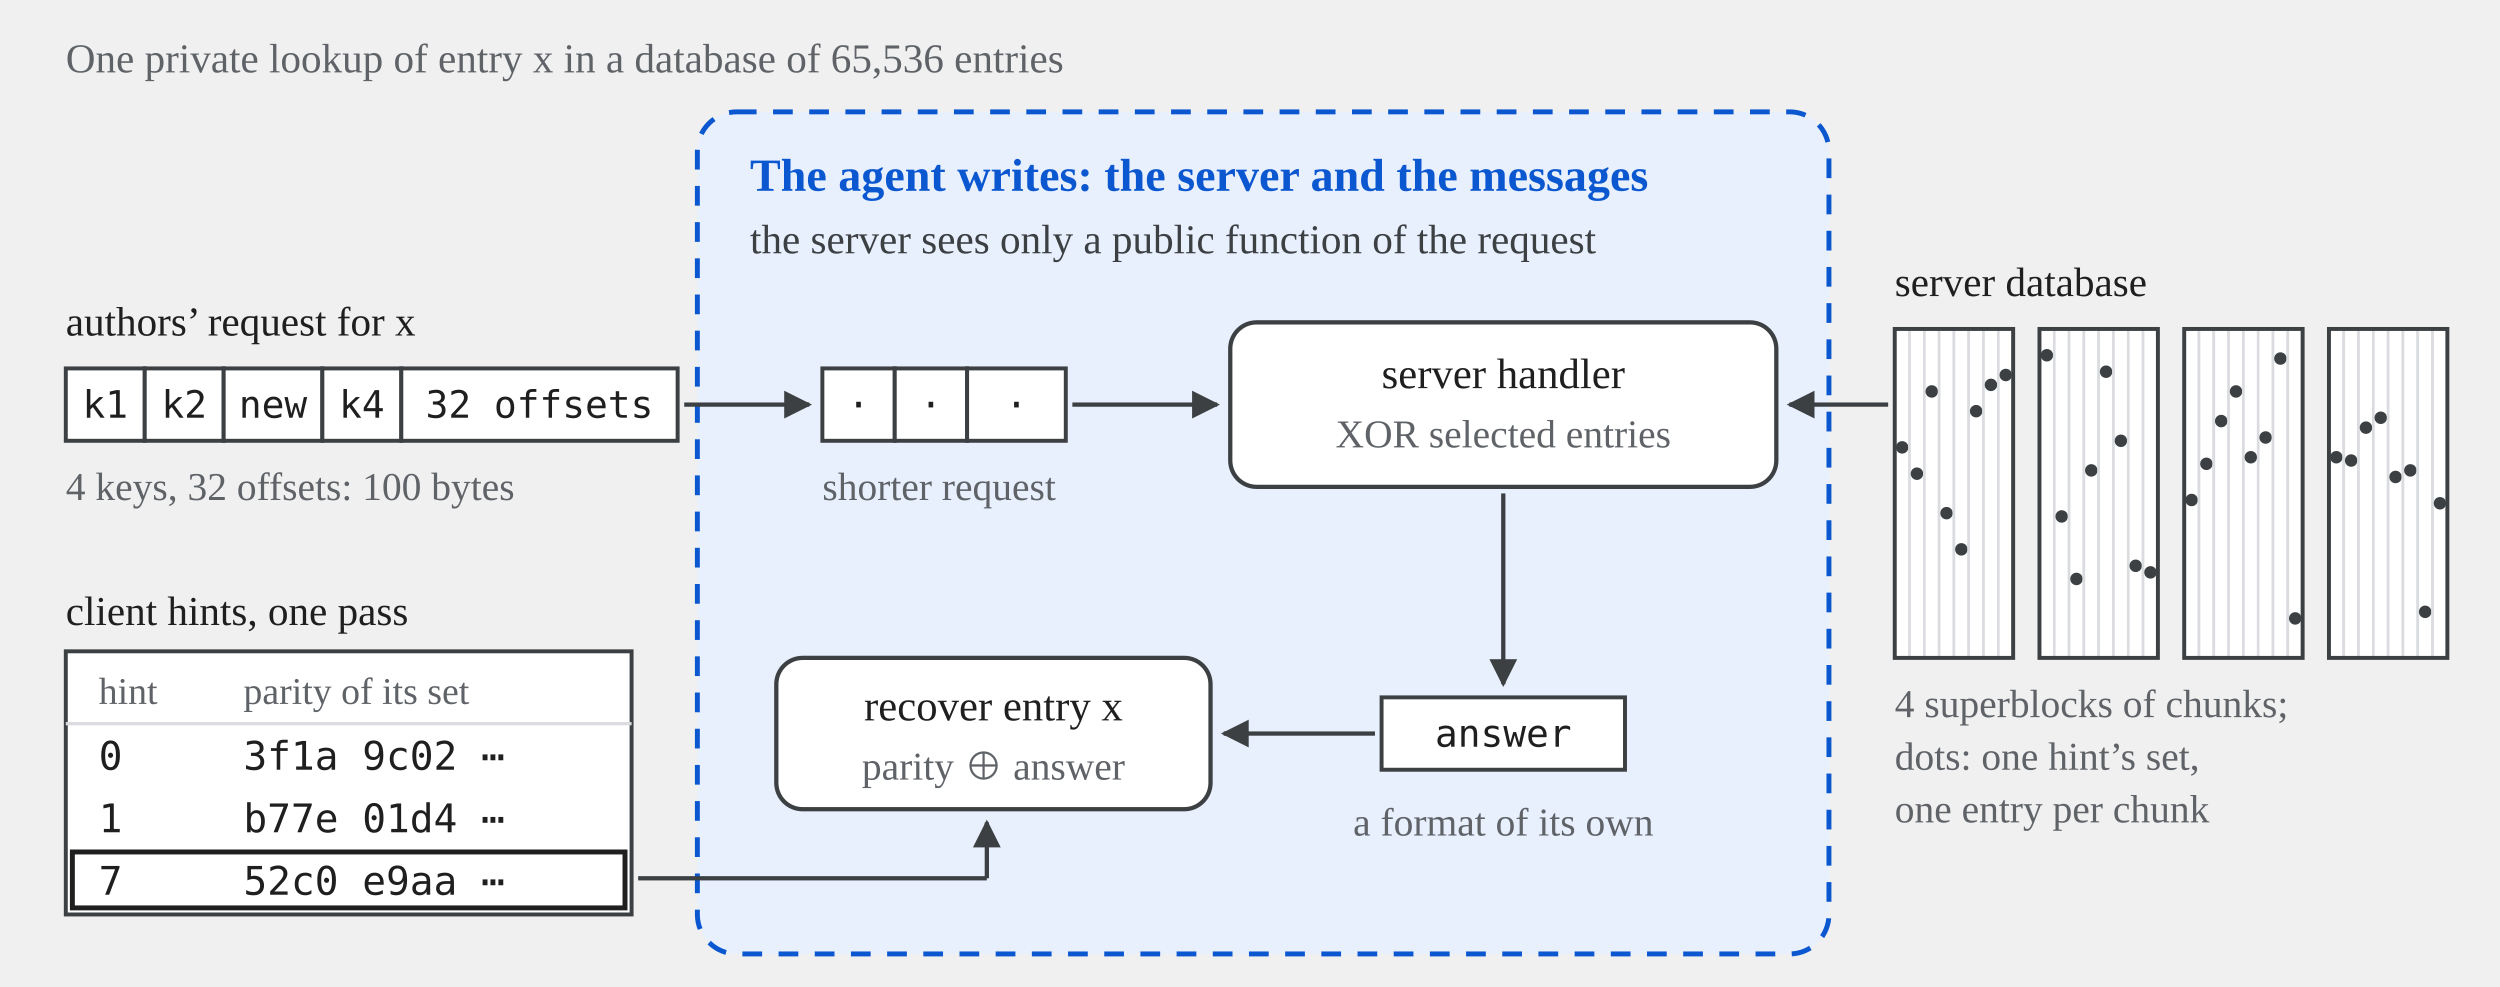
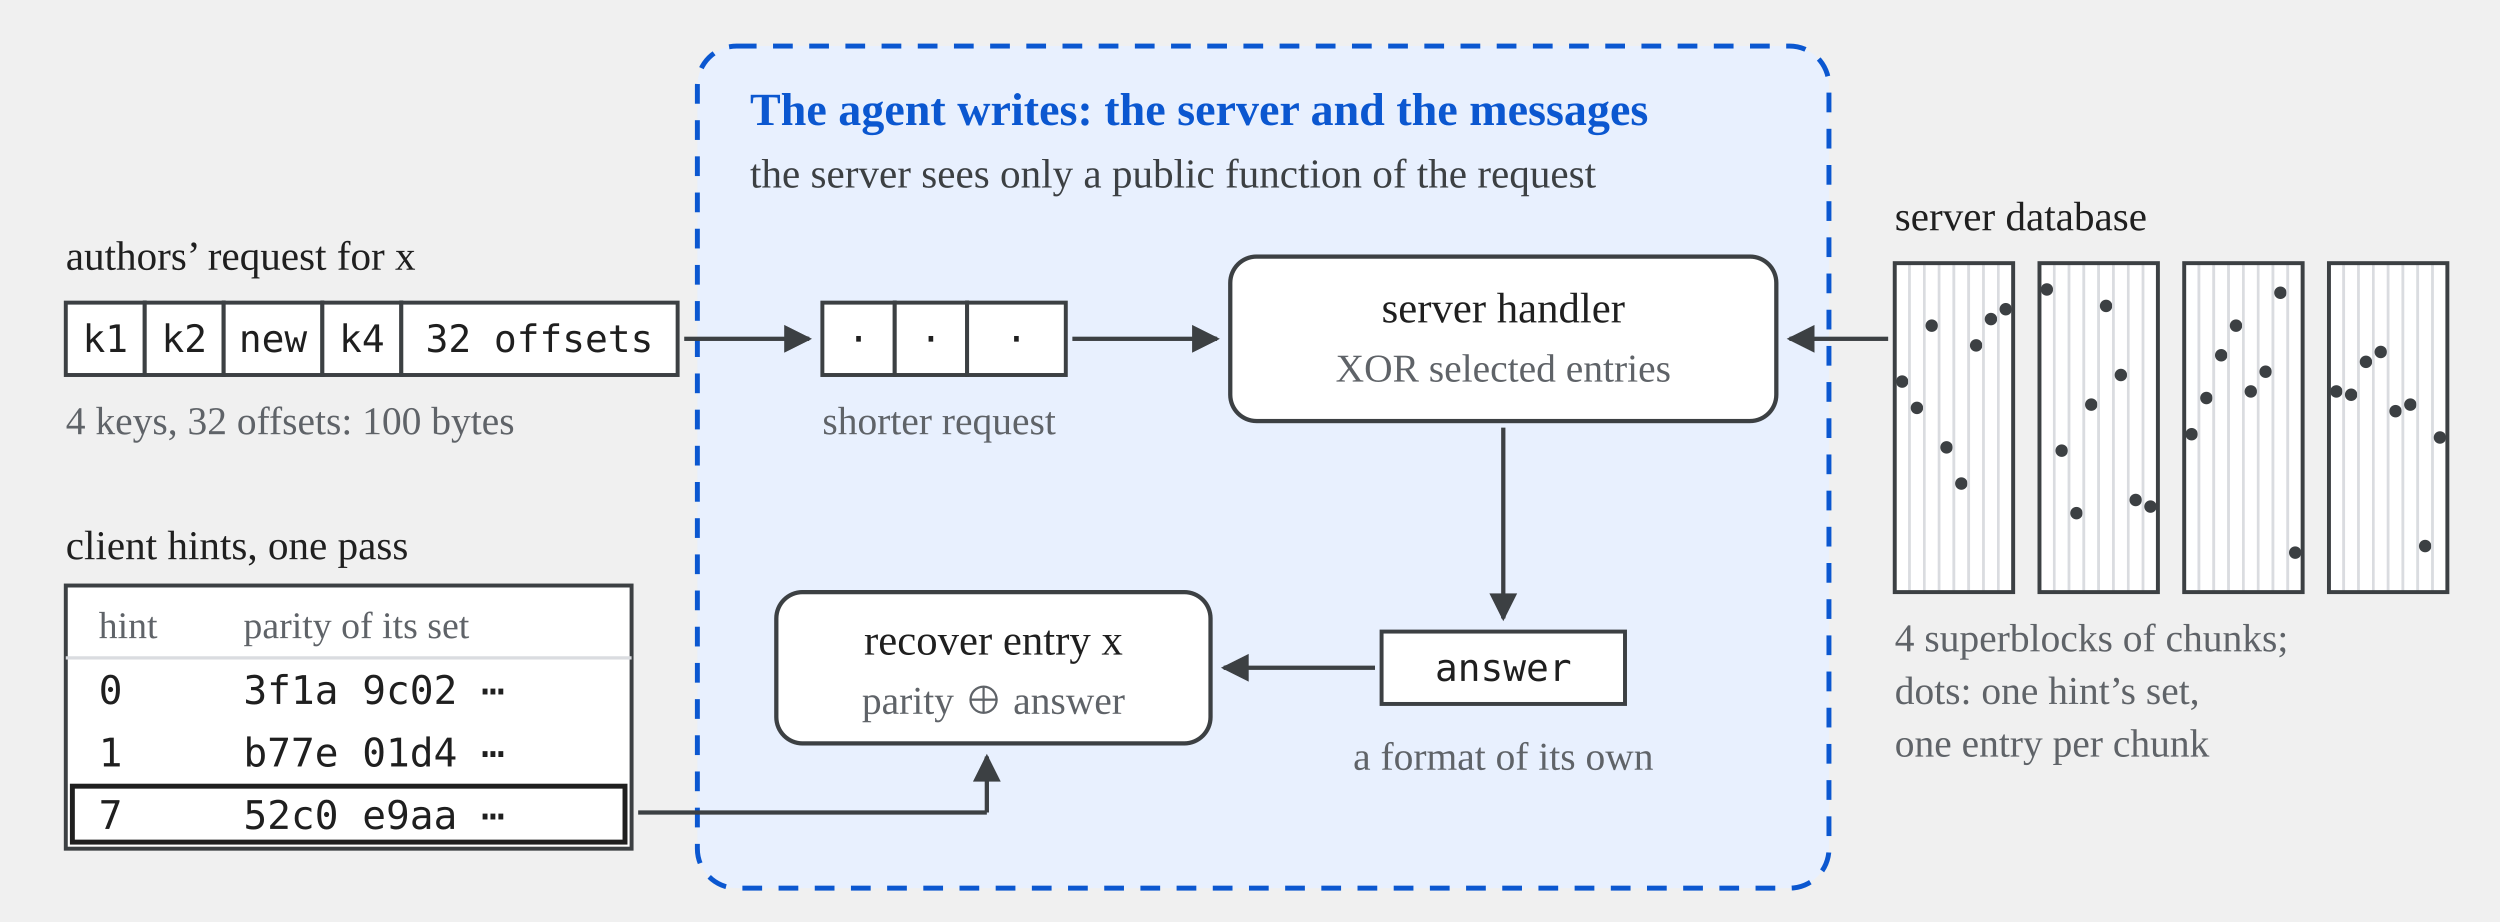
- <svg xmlns="http://www.w3.org/2000/svg" viewBox="0 0 760 300" role="img" aria-label="The client holds hints: for each hint, the XOR parity of one entry from every chunk of the database. To look up entry x it forms the authors’ request of 4 keys and 32 offsets, 100 bytes. The agent writes the part in between: a public function that shortens that request, the server handler that XORs the entries the request selects, the redesigned answer, and the client step that combines its stored parity with the answer to recover entry x. The database, split into 4 superblocks of chunks, is given.">
+ <svg xmlns="http://www.w3.org/2000/svg" viewBox="0 20 760 280" role="img" aria-label="The client holds hints: for each hint, the XOR parity of one entry from every chunk of the database. To look up entry x it forms the authors’ request of 4 keys and 32 offsets, 100 bytes. The agent writes the part in between: a public function that shortens that request, the server handler that XORs the entries the request selects, the redesigned answer, and the client step that combines its stored parity with the answer to recover entry x. The database, split into 4 superblocks of chunks, is given.">
  <defs>
    <marker id="quarterpir-ar" viewBox="0 0 10 10" refX="9" refY="5" markerWidth="6.5" markerHeight="6.5" orient="auto">
      <path d="M0 0L10 5L0 10z" fill="#3c4043" />
    </marker>
  </defs>
-   <text x="20" y="22" font-size="12.5" fill="#5f6368">One private lookup of entry x in a database of 65,536 entries</text>
  <text x="20" y="102" font-size="12.5" fill="#1f1f1f">authors’ request for x</text>
  <rect x="20" y="112" width="24" height="22" fill="#fff" stroke="#3c4043" stroke-width="1.2" />
  <text x="32.0" y="127" font-size="11.5" text-anchor="middle" fill="#1f1f1f" font-family="ui-monospace,Menlo,monospace">k1</text>
  <rect x="44" y="112" width="24" height="22" fill="#fff" stroke="#3c4043" stroke-width="1.2" />
  <text x="56.0" y="127" font-size="11.5" text-anchor="middle" fill="#1f1f1f" font-family="ui-monospace,Menlo,monospace">k2</text>
  <rect x="68" y="112" width="30" height="22" fill="#fff" stroke="#3c4043" stroke-width="1.2" />
  <text x="83.0" y="127" font-size="11.5" text-anchor="middle" fill="#1f1f1f" font-family="ui-monospace,Menlo,monospace">new</text>
  <rect x="98" y="112" width="24" height="22" fill="#fff" stroke="#3c4043" stroke-width="1.2" />
  <text x="110.0" y="127" font-size="11.5" text-anchor="middle" fill="#1f1f1f" font-family="ui-monospace,Menlo,monospace">k4</text>
  <rect x="122" y="112" width="84" height="22" fill="#fff" stroke="#3c4043" stroke-width="1.2" />
  <text x="164.0" y="127" font-size="11.5" text-anchor="middle" fill="#1f1f1f" font-family="ui-monospace,Menlo,monospace">32 offsets</text>
  <text x="20" y="152" font-size="12" fill="#5f6368">4 keys, 32 offsets: 100 bytes</text>
  <text x="20" y="190" font-size="12.5" fill="#1f1f1f">client hints, one pass</text>
  <rect x="20" y="198" width="172" height="80" fill="#fff" stroke="#3c4043" stroke-width="1.2" />
  <text x="30" y="214" font-size="11.5" fill="#5f6368">hint</text>
  <text x="74" y="214" font-size="11.5" fill="#5f6368">parity of its set</text>
  <line x1="20" y1="220" x2="192" y2="220" stroke="#dadce0" />
  <text x="30" y="234" font-size="12" fill="#1f1f1f" font-family="ui-monospace,Menlo,monospace">0</text>
  <text x="74" y="234" font-size="12" fill="#1f1f1f" font-family="ui-monospace,Menlo,monospace">3f1a 9c02 ⋯</text>
  <text x="30" y="253" font-size="12" fill="#1f1f1f" font-family="ui-monospace,Menlo,monospace">1</text>
  <text x="74" y="253" font-size="12" fill="#1f1f1f" font-family="ui-monospace,Menlo,monospace">b77e 01d4 ⋯</text>
  <text x="30" y="272" font-size="12" fill="#1f1f1f" font-family="ui-monospace,Menlo,monospace">7</text>
  <text x="74" y="272" font-size="12" fill="#1f1f1f" font-family="ui-monospace,Menlo,monospace">52c0 e9aa ⋯</text>
  <rect x="22" y="259" width="168" height="17" fill="none" stroke="#1f1f1f" stroke-width="1.5" />
  <rect x="212" y="34" width="344" height="256" rx="12" fill="#e8f0fe" stroke="#0b57d0" stroke-width="1.5" stroke-dasharray="6 5" />
  <text x="228" y="58" font-size="14" font-weight="600" fill="#0b57d0">The agent writes: the server and the messages</text>
  <text x="228" y="77" font-size="12.5" fill="#3c4043">the server sees only a public function of the request</text>
  <line x1="208" y1="123" x2="246" y2="123" stroke="#3c4043" stroke-width="1.3" marker-end="url(#quarterpir-ar)" />
  <rect x="250" y="112" width="22" height="22" fill="#fff" stroke="#3c4043" stroke-width="1.2" />
  <rect x="272" y="112" width="22" height="22" fill="#fff" stroke="#3c4043" stroke-width="1.2" />
  <rect x="294" y="112" width="30" height="22" fill="#fff" stroke="#3c4043" stroke-width="1.2" />
  <text x="261" y="127" font-size="11.5" text-anchor="middle" fill="#1f1f1f" font-family="ui-monospace,Menlo,monospace">·</text>
  <text x="283" y="127" font-size="11.5" text-anchor="middle" fill="#1f1f1f" font-family="ui-monospace,Menlo,monospace">·</text>
  <text x="309" y="127" font-size="11.5" text-anchor="middle" fill="#1f1f1f" font-family="ui-monospace,Menlo,monospace">·</text>
  <text x="250" y="152" font-size="12" fill="#5f6368">shorter request</text>
  <line x1="326" y1="123" x2="370" y2="123" stroke="#3c4043" stroke-width="1.3" marker-end="url(#quarterpir-ar)" />
  <rect x="374" y="98" width="166" height="50" rx="8" fill="#fff" stroke="#3c4043" stroke-width="1.3" />
  <text x="457" y="118" font-size="13" text-anchor="middle" fill="#1f1f1f">server handler</text>
  <text x="457" y="136" font-size="12" text-anchor="middle" fill="#5f6368">XOR selected entries</text>
  <line x1="457" y1="150" x2="457" y2="208" stroke="#3c4043" stroke-width="1.3" marker-end="url(#quarterpir-ar)" />
  <rect x="420" y="212" width="74" height="22" fill="#fff" stroke="#3c4043" stroke-width="1.2" />
  <text x="457" y="227" font-size="11.5" text-anchor="middle" fill="#1f1f1f" font-family="ui-monospace,Menlo,monospace">answer</text>
  <text x="457" y="254" font-size="12" text-anchor="middle" fill="#5f6368">a format of its own</text>
  <line x1="418" y1="223" x2="372" y2="223" stroke="#3c4043" stroke-width="1.3" marker-end="url(#quarterpir-ar)" />
  <rect x="236" y="200" width="132" height="46" rx="8" fill="#fff" stroke="#3c4043" stroke-width="1.3" />
  <text x="302" y="219" font-size="13" text-anchor="middle" fill="#1f1f1f">recover entry x</text>
  <text x="302" y="237" font-size="12" text-anchor="middle" fill="#5f6368">parity ⊕ answer</text>
  <line x1="194" y1="267" x2="300" y2="267" stroke="#3c4043" stroke-width="1.3" />
  <line x1="300" y1="267" x2="300" y2="250" stroke="#3c4043" stroke-width="1.3" marker-end="url(#quarterpir-ar)" />
  <text x="576" y="90" font-size="12.5" fill="#1f1f1f">server database</text>
  <rect x="576.0" y="100" width="4.5" height="100" fill="#fff" stroke="#dadce0" stroke-width="0.8" />
  <circle cx="578.25" cy="136" r="1.9" fill="#3c4043" />
  <rect x="580.5" y="100" width="4.5" height="100" fill="#fff" stroke="#dadce0" stroke-width="0.8" />
  <circle cx="582.75" cy="144" r="1.9" fill="#3c4043" />
  <rect x="585.0" y="100" width="4.5" height="100" fill="#fff" stroke="#dadce0" stroke-width="0.8" />
  <circle cx="587.25" cy="119" r="1.9" fill="#3c4043" />
  <rect x="589.5" y="100" width="4.5" height="100" fill="#fff" stroke="#dadce0" stroke-width="0.8" />
  <circle cx="591.75" cy="156" r="1.9" fill="#3c4043" />
  <rect x="594.0" y="100" width="4.5" height="100" fill="#fff" stroke="#dadce0" stroke-width="0.8" />
  <circle cx="596.25" cy="167" r="1.9" fill="#3c4043" />
  <rect x="598.5" y="100" width="4.5" height="100" fill="#fff" stroke="#dadce0" stroke-width="0.8" />
  <circle cx="600.75" cy="125" r="1.9" fill="#3c4043" />
  <rect x="603.0" y="100" width="4.5" height="100" fill="#fff" stroke="#dadce0" stroke-width="0.8" />
  <circle cx="605.25" cy="117" r="1.9" fill="#3c4043" />
  <rect x="607.5" y="100" width="4.5" height="100" fill="#fff" stroke="#dadce0" stroke-width="0.8" />
  <circle cx="609.75" cy="114" r="1.9" fill="#3c4043" />
  <rect x="576" y="100" width="36" height="100" fill="none" stroke="#3c4043" stroke-width="1.2" />
  <rect x="620.0" y="100" width="4.5" height="100" fill="#fff" stroke="#dadce0" stroke-width="0.8" />
  <circle cx="622.25" cy="108" r="1.9" fill="#3c4043" />
  <rect x="624.5" y="100" width="4.5" height="100" fill="#fff" stroke="#dadce0" stroke-width="0.8" />
  <circle cx="626.75" cy="157" r="1.9" fill="#3c4043" />
  <rect x="629.0" y="100" width="4.5" height="100" fill="#fff" stroke="#dadce0" stroke-width="0.8" />
  <circle cx="631.25" cy="176" r="1.9" fill="#3c4043" />
  <rect x="633.5" y="100" width="4.5" height="100" fill="#fff" stroke="#dadce0" stroke-width="0.8" />
  <circle cx="635.75" cy="143" r="1.9" fill="#3c4043" />
  <rect x="638.0" y="100" width="4.5" height="100" fill="#fff" stroke="#dadce0" stroke-width="0.8" />
  <circle cx="640.25" cy="113" r="1.9" fill="#3c4043" />
  <rect x="642.5" y="100" width="4.5" height="100" fill="#fff" stroke="#dadce0" stroke-width="0.8" />
  <circle cx="644.75" cy="134" r="1.9" fill="#3c4043" />
  <rect x="647.0" y="100" width="4.5" height="100" fill="#fff" stroke="#dadce0" stroke-width="0.8" />
  <circle cx="649.25" cy="172" r="1.9" fill="#3c4043" />
  <rect x="651.5" y="100" width="4.5" height="100" fill="#fff" stroke="#dadce0" stroke-width="0.8" />
  <circle cx="653.75" cy="174" r="1.9" fill="#3c4043" />
  <rect x="620" y="100" width="36" height="100" fill="none" stroke="#3c4043" stroke-width="1.2" />
  <rect x="664.0" y="100" width="4.5" height="100" fill="#fff" stroke="#dadce0" stroke-width="0.8" />
  <circle cx="666.25" cy="152" r="1.9" fill="#3c4043" />
  <rect x="668.5" y="100" width="4.5" height="100" fill="#fff" stroke="#dadce0" stroke-width="0.8" />
  <circle cx="670.75" cy="141" r="1.9" fill="#3c4043" />
  <rect x="673.0" y="100" width="4.5" height="100" fill="#fff" stroke="#dadce0" stroke-width="0.8" />
  <circle cx="675.25" cy="128" r="1.9" fill="#3c4043" />
  <rect x="677.5" y="100" width="4.5" height="100" fill="#fff" stroke="#dadce0" stroke-width="0.8" />
  <circle cx="679.75" cy="119" r="1.9" fill="#3c4043" />
  <rect x="682.0" y="100" width="4.5" height="100" fill="#fff" stroke="#dadce0" stroke-width="0.8" />
  <circle cx="684.25" cy="139" r="1.9" fill="#3c4043" />
  <rect x="686.5" y="100" width="4.5" height="100" fill="#fff" stroke="#dadce0" stroke-width="0.8" />
  <circle cx="688.75" cy="133" r="1.9" fill="#3c4043" />
  <rect x="691.0" y="100" width="4.5" height="100" fill="#fff" stroke="#dadce0" stroke-width="0.8" />
  <circle cx="693.25" cy="109" r="1.9" fill="#3c4043" />
  <rect x="695.5" y="100" width="4.5" height="100" fill="#fff" stroke="#dadce0" stroke-width="0.8" />
  <circle cx="697.75" cy="188" r="1.9" fill="#3c4043" />
  <rect x="664" y="100" width="36" height="100" fill="none" stroke="#3c4043" stroke-width="1.2" />
  <rect x="708.0" y="100" width="4.5" height="100" fill="#fff" stroke="#dadce0" stroke-width="0.8" />
  <circle cx="710.25" cy="139" r="1.9" fill="#3c4043" />
  <rect x="712.5" y="100" width="4.5" height="100" fill="#fff" stroke="#dadce0" stroke-width="0.8" />
  <circle cx="714.75" cy="140" r="1.9" fill="#3c4043" />
  <rect x="717.0" y="100" width="4.5" height="100" fill="#fff" stroke="#dadce0" stroke-width="0.8" />
  <circle cx="719.25" cy="130" r="1.9" fill="#3c4043" />
  <rect x="721.5" y="100" width="4.5" height="100" fill="#fff" stroke="#dadce0" stroke-width="0.8" />
  <circle cx="723.75" cy="127" r="1.9" fill="#3c4043" />
  <rect x="726.0" y="100" width="4.5" height="100" fill="#fff" stroke="#dadce0" stroke-width="0.8" />
  <circle cx="728.25" cy="145" r="1.9" fill="#3c4043" />
  <rect x="730.5" y="100" width="4.5" height="100" fill="#fff" stroke="#dadce0" stroke-width="0.8" />
  <circle cx="732.75" cy="143" r="1.9" fill="#3c4043" />
  <rect x="735.0" y="100" width="4.5" height="100" fill="#fff" stroke="#dadce0" stroke-width="0.8" />
  <circle cx="737.25" cy="186" r="1.9" fill="#3c4043" />
  <rect x="739.5" y="100" width="4.5" height="100" fill="#fff" stroke="#dadce0" stroke-width="0.8" />
  <circle cx="741.75" cy="153" r="1.9" fill="#3c4043" />
  <rect x="708" y="100" width="36" height="100" fill="none" stroke="#3c4043" stroke-width="1.2" />
  <line x1="574" y1="123" x2="544" y2="123" stroke="#3c4043" stroke-width="1.3" marker-end="url(#quarterpir-ar)" />
  <text x="576" y="218" font-size="12" fill="#5f6368">4 superblocks of chunks;</text>
  <text x="576" y="234" font-size="12" fill="#5f6368">dots: one hint’s set,</text>
  <text x="576" y="250" font-size="12" fill="#5f6368">one entry per chunk</text>
</svg>
